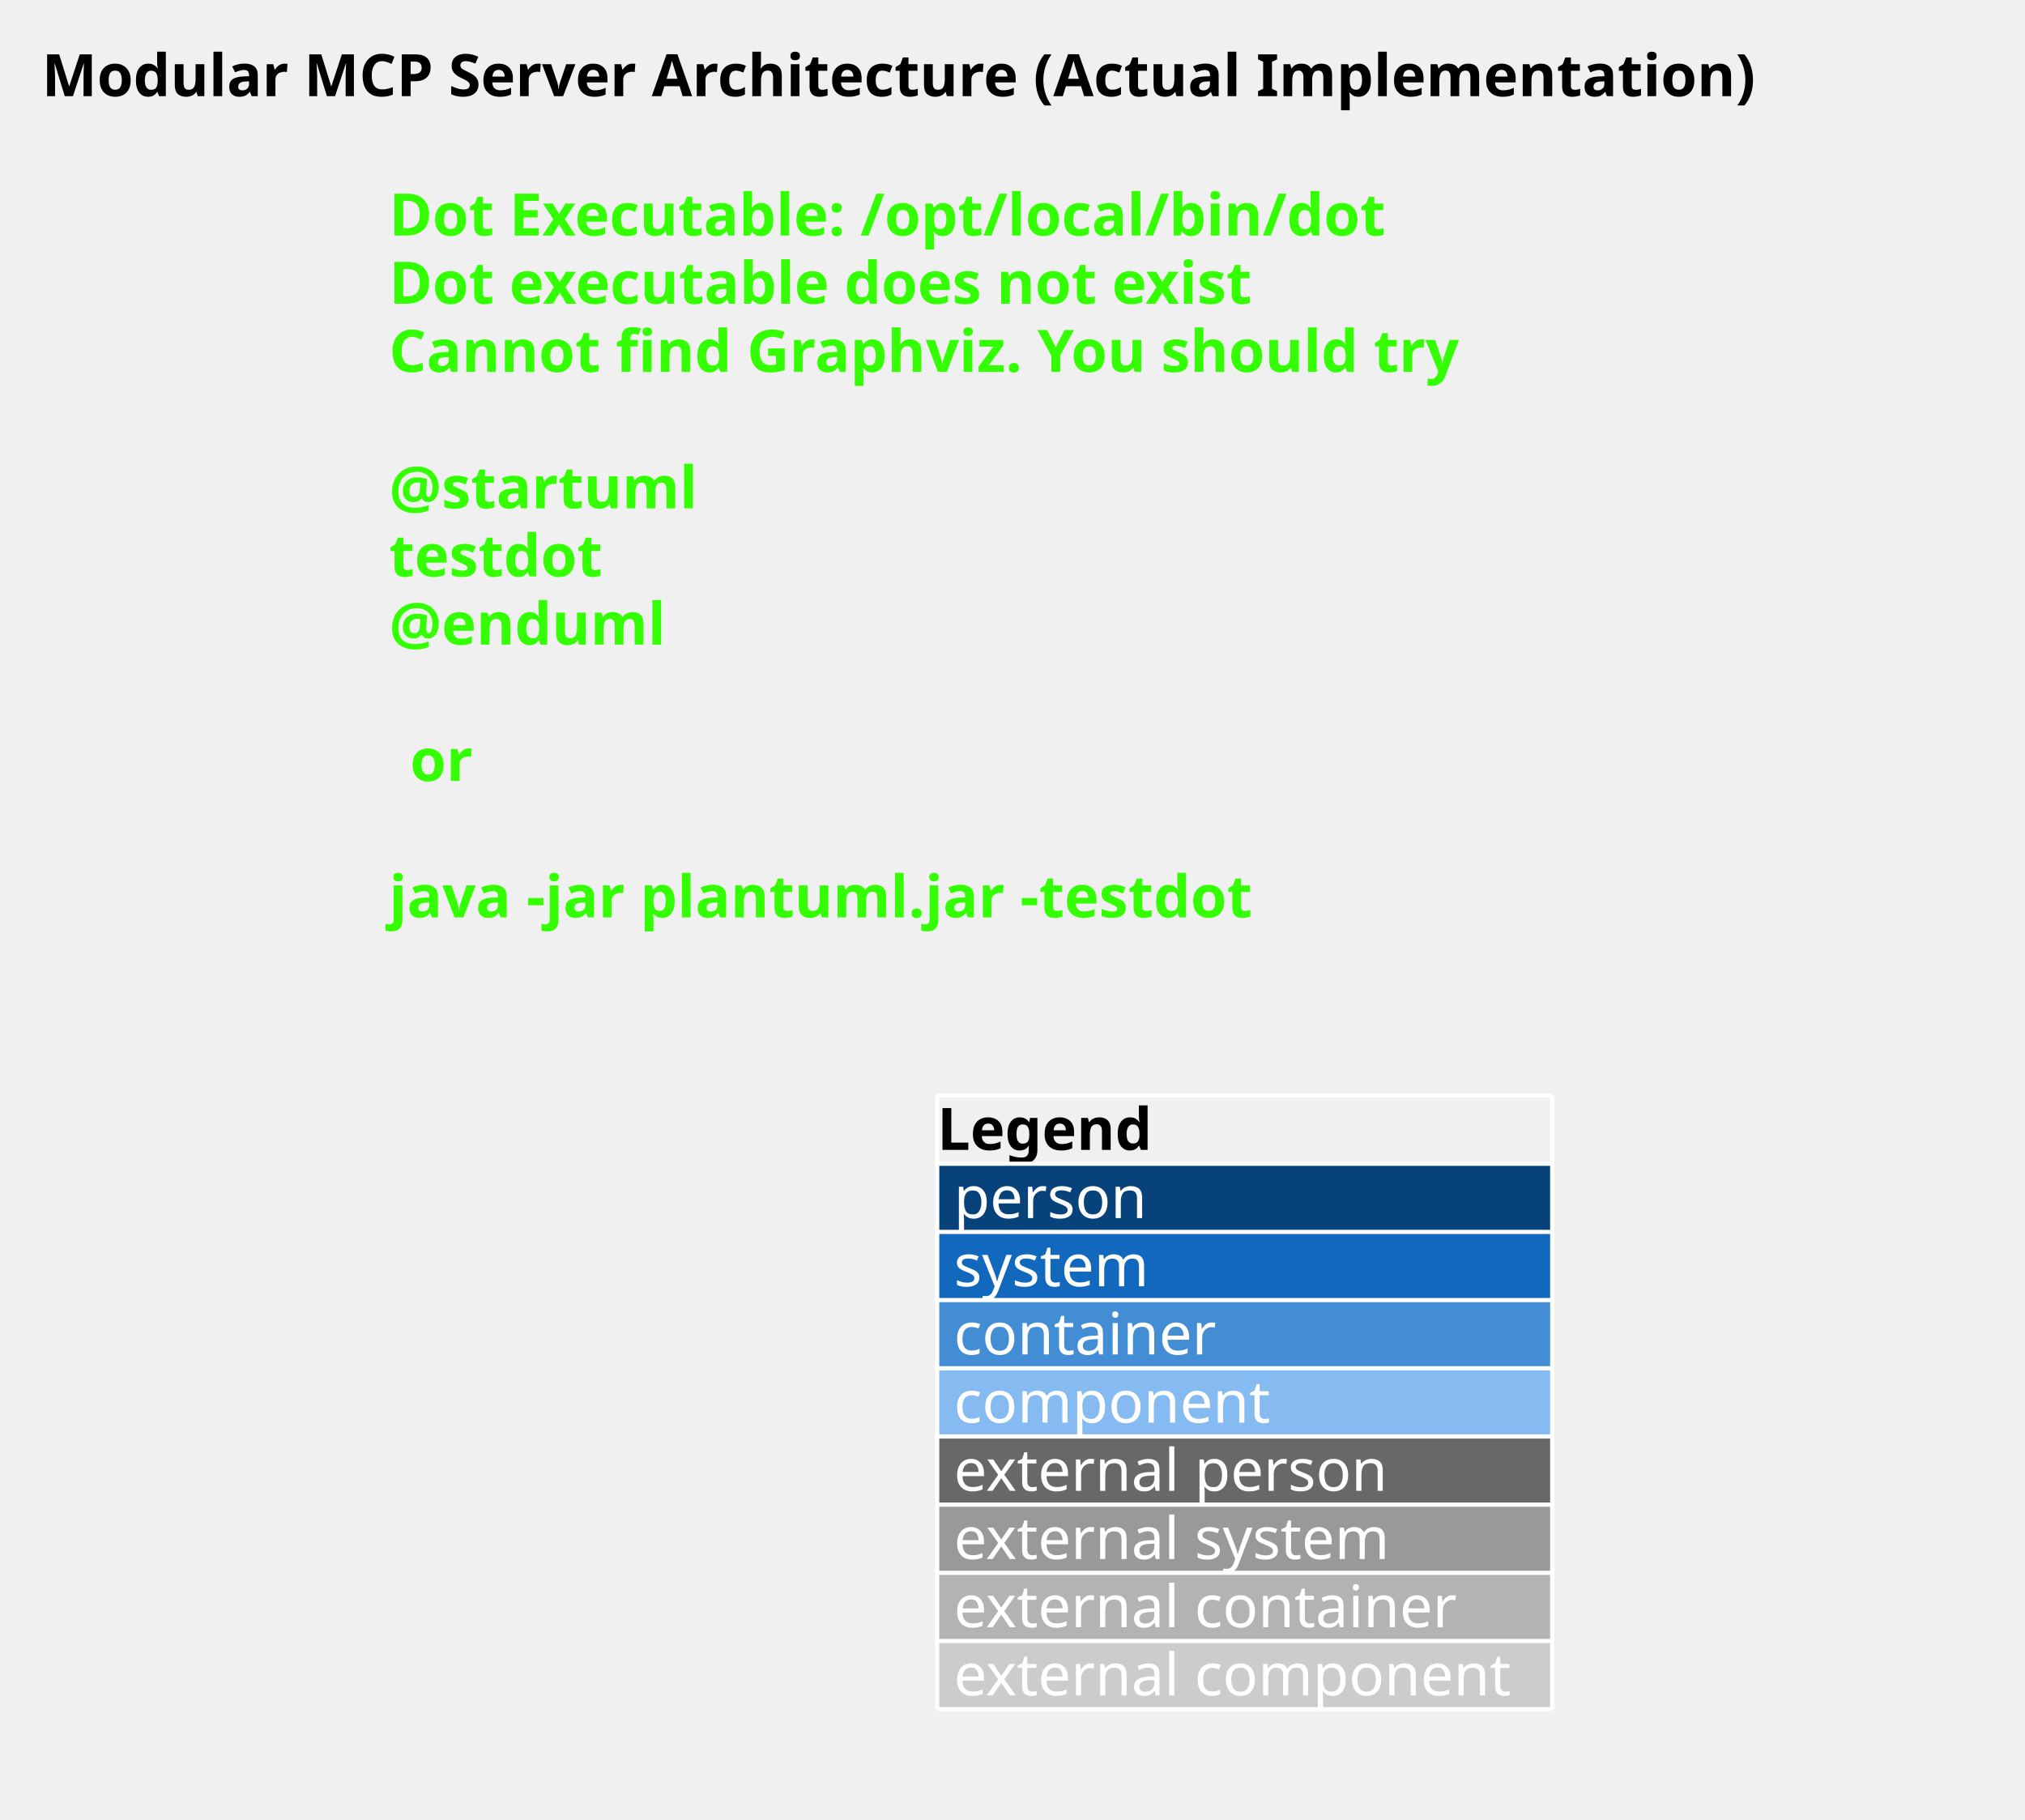
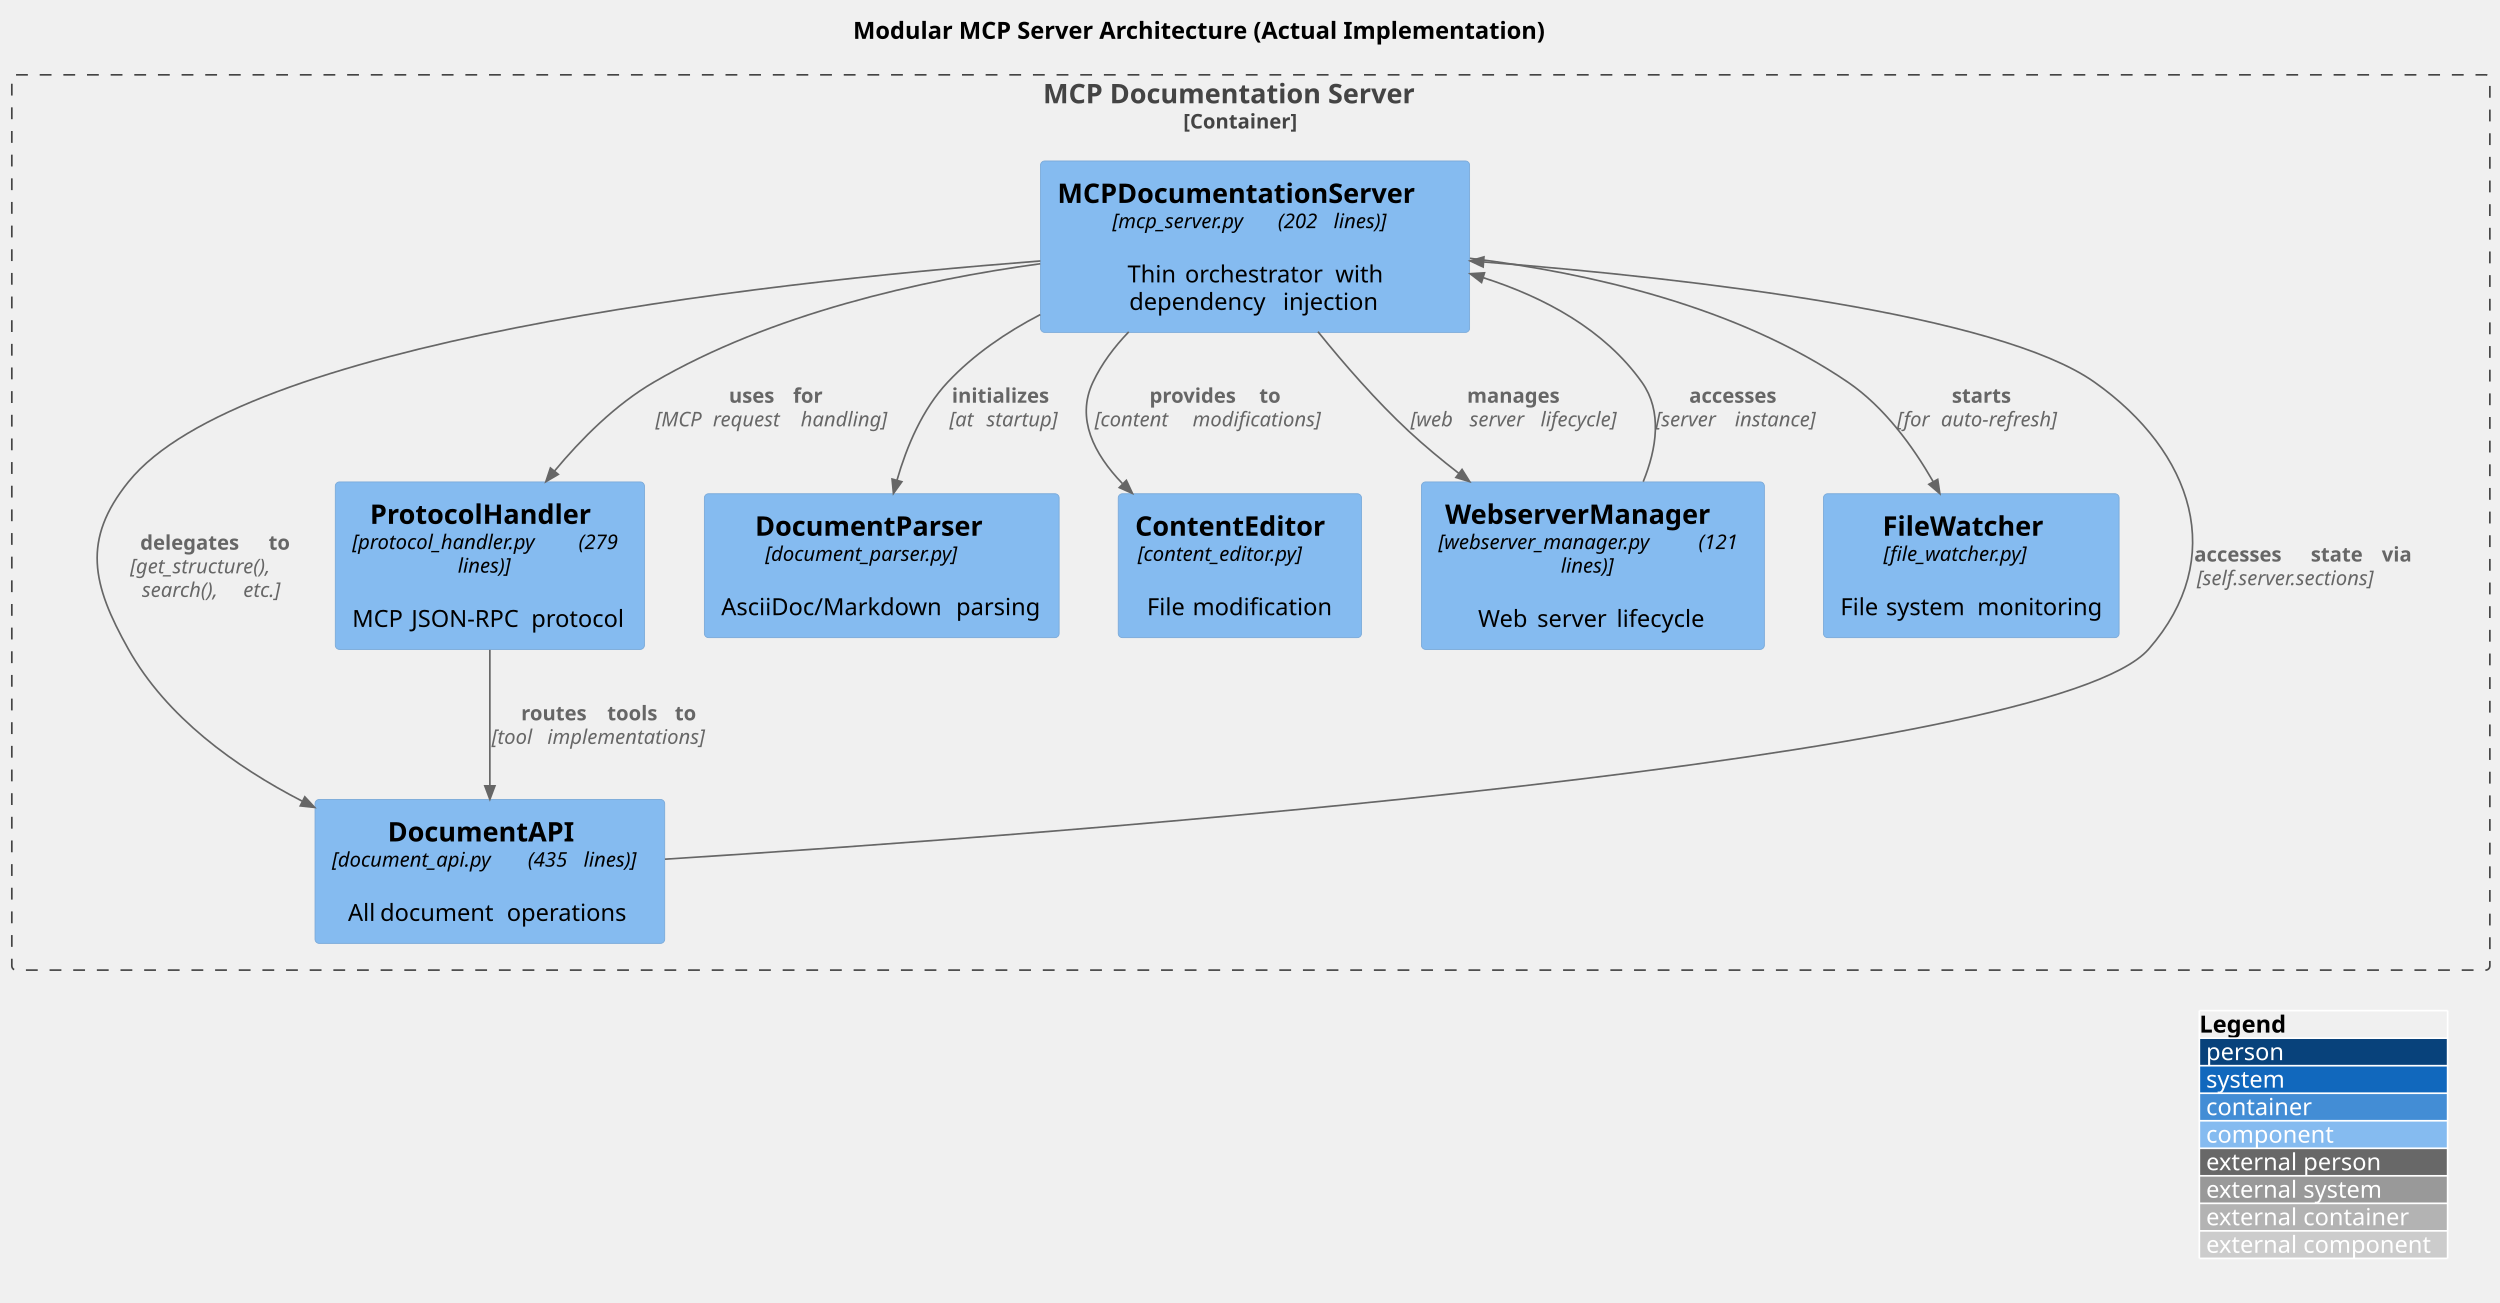
- <svg xmlns="http://www.w3.org/2000/svg" contentStyleType="text/css" height="435px" preserveAspectRatio="none" style="width:484px;height:435px;background:#FFFFFF;" version="1.1" viewBox="0 0 484 435" width="484px" zoomAndPan="magnify">
+ <svg xmlns="http://www.w3.org/2000/svg" contentStyleType="text/css" height="771px" preserveAspectRatio="none" style="width:1480px;height:771px;background:#FFFFFF;" version="1.1" viewBox="0 0 1480 771" width="1480px" zoomAndPan="magnify">
  <defs />
  <g>
-     <text fill="#000000" font-family="sans-serif" font-size="14" font-weight="bold" lengthAdjust="spacing" textLength="456" x="10" y="22.995">Modular MCP Server Architecture (Actual Implementation)</text>
-     <text fill="#33FF02" font-family="sans-serif" font-size="14" font-weight="bold" lengthAdjust="spacing" textLength="261" x="93" y="56.297">Dot Executable: /opt/local/bin/dot</text>
-     <text fill="#33FF02" font-family="sans-serif" font-size="14" font-weight="bold" lengthAdjust="spacing" textLength="237" x="93" y="72.594">Dot executable does not exist</text>
-     <text fill="#33FF02" font-family="sans-serif" font-size="14" font-weight="bold" lengthAdjust="spacing" textLength="291" x="93" y="88.891">Cannot find Graphviz. You should try</text>
-     <text fill="#33FF02" font-family="sans-serif" font-size="14" font-weight="bold" lengthAdjust="spacing" textLength="5" x="93" y="105.188"> </text>
-     <text fill="#33FF02" font-family="sans-serif" font-size="14" font-weight="bold" lengthAdjust="spacing" textLength="79" x="93" y="121.484">@startuml</text>
-     <text fill="#33FF02" font-family="sans-serif" font-size="14" font-weight="bold" lengthAdjust="spacing" textLength="57" x="93" y="137.781">testdot</text>
-     <text fill="#33FF02" font-family="sans-serif" font-size="14" font-weight="bold" lengthAdjust="spacing" textLength="72" x="93" y="154.078">@enduml</text>
-     <text fill="#33FF02" font-family="sans-serif" font-size="14" font-weight="bold" lengthAdjust="spacing" textLength="5" x="93" y="170.375"> </text>
-     <text fill="#33FF02" font-family="sans-serif" font-size="14" font-weight="bold" lengthAdjust="spacing" textLength="17" x="98" y="186.672">or</text>
-     <text fill="#33FF02" font-family="sans-serif" font-size="14" font-weight="bold" lengthAdjust="spacing" textLength="5" x="93" y="202.969"> </text>
-     <text fill="#33FF02" font-family="sans-serif" font-size="14" font-weight="bold" lengthAdjust="spacing" textLength="227" x="93" y="219.266">java -jar plantuml.jar -testdot</text>
-     <text fill="#33FF02" font-family="sans-serif" font-size="14" font-weight="bold" lengthAdjust="spacing" textLength="5" x="93" y="235.562"> </text>
-     <text fill="#000000" font-family="sans-serif" font-size="14" font-weight="bold" lengthAdjust="spacing" textLength="59" x="224" y="274.854">Legend</text>
-     <text fill="#FFFFFF" font-family="sans-serif" font-size="14" lengthAdjust="spacing" textLength="4" x="283" y="274.854"> </text>
-     <rect fill="#08427B" height="16.297" style="stroke:none;stroke-width:1.0;" width="147" x="224" y="278.156" />
-     <text fill="#FFFFFF" font-family="sans-serif" font-size="14" lengthAdjust="spacing" textLength="49" x="228" y="291.151">person</text>
-     <rect fill="#1168BD" height="16.297" style="stroke:none;stroke-width:1.0;" width="147" x="224" y="294.453" />
-     <text fill="#FFFFFF" font-family="sans-serif" font-size="14" lengthAdjust="spacing" textLength="50" x="228" y="307.448">system</text>
-     <rect fill="#438DD5" height="16.297" style="stroke:none;stroke-width:1.0;" width="147" x="224" y="310.75" />
-     <text fill="#FFFFFF" font-family="sans-serif" font-size="14" lengthAdjust="spacing" textLength="65" x="228" y="323.745">container</text>
-     <rect fill="#85BBF0" height="16.297" style="stroke:none;stroke-width:1.0;" width="147" x="224" y="327.047" />
-     <text fill="#FFFFFF" font-family="sans-serif" font-size="14" lengthAdjust="spacing" textLength="80" x="228" y="340.042">component</text>
-     <rect fill="#686868" height="16.297" style="stroke:none;stroke-width:1.0;" width="147" x="224" y="343.344" />
-     <text fill="#FFFFFF" font-family="sans-serif" font-size="14" lengthAdjust="spacing" textLength="108" x="228" y="356.339">external person</text>
-     <rect fill="#999999" height="16.297" style="stroke:none;stroke-width:1.0;" width="147" x="224" y="359.641" />
-     <text fill="#FFFFFF" font-family="sans-serif" font-size="14" lengthAdjust="spacing" textLength="109" x="228" y="372.636">external system</text>
-     <rect fill="#B3B3B3" height="16.297" style="stroke:none;stroke-width:1.0;" width="147" x="224" y="375.938" />
-     <text fill="#FFFFFF" font-family="sans-serif" font-size="14" lengthAdjust="spacing" textLength="124" x="228" y="388.933">external container</text>
-     <rect fill="#CCCCCC" height="16.297" style="stroke:none;stroke-width:1.0;" width="147" x="224" y="392.234" />
-     <text fill="#FFFFFF" font-family="sans-serif" font-size="14" lengthAdjust="spacing" textLength="139" x="228" y="405.229">external component</text>
-     <line style="stroke:#FFFFFF;stroke-width:1.0;" x1="224" x2="371" y1="261.859" y2="261.859" />
-     <line style="stroke:#FFFFFF;stroke-width:1.0;" x1="224" x2="371" y1="278.156" y2="278.156" />
-     <line style="stroke:#FFFFFF;stroke-width:1.0;" x1="224" x2="371" y1="294.453" y2="294.453" />
-     <line style="stroke:#FFFFFF;stroke-width:1.0;" x1="224" x2="371" y1="310.75" y2="310.75" />
-     <line style="stroke:#FFFFFF;stroke-width:1.0;" x1="224" x2="371" y1="327.047" y2="327.047" />
-     <line style="stroke:#FFFFFF;stroke-width:1.0;" x1="224" x2="371" y1="343.344" y2="343.344" />
-     <line style="stroke:#FFFFFF;stroke-width:1.0;" x1="224" x2="371" y1="359.641" y2="359.641" />
-     <line style="stroke:#FFFFFF;stroke-width:1.0;" x1="224" x2="371" y1="375.938" y2="375.938" />
-     <line style="stroke:#FFFFFF;stroke-width:1.0;" x1="224" x2="371" y1="392.234" y2="392.234" />
-     <line style="stroke:#FFFFFF;stroke-width:1.0;" x1="224" x2="371" y1="408.531" y2="408.531" />
-     <line style="stroke:#FFFFFF;stroke-width:1.0;" x1="224" x2="224" y1="261.859" y2="408.531" />
-     <line style="stroke:#FFFFFF;stroke-width:1.0;" x1="371" x2="371" y1="261.859" y2="408.531" />
+     <text fill="#000000" font-family="sans-serif" font-size="14" font-weight="bold" lengthAdjust="spacing" textLength="456" x="505" y="22.995">Modular MCP Server Architecture (Actual Implementation)</text>
+     <g id="cluster_server">
+       <rect fill="none" height="530" rx="2.5" ry="2.5" style="stroke:#444444;stroke-width:1.0;stroke-dasharray:7.0,7.0;" width="1467" x="7" y="44.297" />
+       <text fill="#444444" font-family="sans-serif" font-size="16" font-weight="bold" lengthAdjust="spacing" textLength="246" x="617.5" y="61.148">MCP Documentation Server</text>
+       <text fill="#444444" font-family="sans-serif" font-size="12" font-weight="bold" lengthAdjust="spacing" textLength="80" x="700.5" y="76.061">[Container]</text>
+     </g>
+     <g id="elem_orchestrator">
+       <rect fill="#85BBF0" height="101.484" rx="2.5" ry="2.5" style="stroke:#78A8D8;stroke-width:0.5;" width="254" x="616" y="95.297" />
+       <text fill="#000000" font-family="sans-serif" font-size="16" font-weight="bold" lengthAdjust="spacing" textLength="234" x="626" y="120.148">MCPDocumentationServer</text>
+       <text fill="#000000" font-family="sans-serif" font-size="12" font-style="italic" lengthAdjust="spacing" textLength="94" x="658.5" y="135.06">[mcp_server.py</text>
+       <text fill="#000000" font-family="sans-serif" font-size="12" font-style="italic" lengthAdjust="spacing" textLength="4" x="752.5" y="135.06"> </text>
+       <text fill="#000000" font-family="sans-serif" font-size="12" font-style="italic" lengthAdjust="spacing" textLength="29" x="756.5" y="135.06">(202</text>
+       <text fill="#000000" font-family="sans-serif" font-size="12" font-style="italic" lengthAdjust="spacing" textLength="4" x="785.5" y="135.06"> </text>
+       <text fill="#000000" font-family="sans-serif" font-size="12" font-style="italic" lengthAdjust="spacing" textLength="38" x="789.5" y="135.06">lines)]</text>
+       <text fill="#000000" font-family="sans-serif" font-size="14" lengthAdjust="spacing" textLength="4" x="741" y="150.886"> </text>
+       <text fill="#000000" font-family="sans-serif" font-size="14" lengthAdjust="spacing" textLength="30" x="667.5" y="167.183">Thin</text>
+       <text fill="#000000" font-family="sans-serif" font-size="14" lengthAdjust="spacing" textLength="4" x="697.5" y="167.183"> </text>
+       <text fill="#000000" font-family="sans-serif" font-size="14" lengthAdjust="spacing" textLength="85" x="701.5" y="167.183">orchestrator</text>
+       <text fill="#000000" font-family="sans-serif" font-size="14" lengthAdjust="spacing" textLength="4" x="786.5" y="167.183"> </text>
+       <text fill="#000000" font-family="sans-serif" font-size="14" lengthAdjust="spacing" textLength="28" x="790.5" y="167.183">with</text>
+       <text fill="#000000" font-family="sans-serif" font-size="14" lengthAdjust="spacing" textLength="87" x="668.5" y="183.48">dependency</text>
+       <text fill="#000000" font-family="sans-serif" font-size="14" lengthAdjust="spacing" textLength="4" x="755.5" y="183.48"> </text>
+       <text fill="#000000" font-family="sans-serif" font-size="14" lengthAdjust="spacing" textLength="58" x="759.5" y="183.48">injection</text>
+     </g>
+     <g id="elem_doc_api">
+       <rect fill="#85BBF0" height="85.188" rx="2.5" ry="2.5" style="stroke:#78A8D8;stroke-width:0.5;" width="207" x="186.5" y="473.297" />
+       <text fill="#000000" font-family="sans-serif" font-size="16" font-weight="bold" lengthAdjust="spacing" textLength="121" x="229.5" y="498.148">DocumentAPI</text>
+       <text fill="#000000" font-family="sans-serif" font-size="12" font-style="italic" lengthAdjust="spacing" textLength="112" x="196.5" y="513.061">[document_api.py</text>
+       <text fill="#000000" font-family="sans-serif" font-size="12" font-style="italic" lengthAdjust="spacing" textLength="4" x="308.5" y="513.061"> </text>
+       <text fill="#000000" font-family="sans-serif" font-size="12" font-style="italic" lengthAdjust="spacing" textLength="29" x="312.5" y="513.061">(435</text>
+       <text fill="#000000" font-family="sans-serif" font-size="12" font-style="italic" lengthAdjust="spacing" textLength="4" x="341.5" y="513.061"> </text>
+       <text fill="#000000" font-family="sans-serif" font-size="12" font-style="italic" lengthAdjust="spacing" textLength="38" x="345.5" y="513.061">lines)]</text>
+       <text fill="#000000" font-family="sans-serif" font-size="14" lengthAdjust="spacing" textLength="4" x="288" y="528.886"> </text>
+       <text fill="#000000" font-family="sans-serif" font-size="14" lengthAdjust="spacing" textLength="15" x="206" y="545.183">All</text>
+       <text fill="#000000" font-family="sans-serif" font-size="14" lengthAdjust="spacing" textLength="4" x="221" y="545.183"> </text>
+       <text fill="#000000" font-family="sans-serif" font-size="14" lengthAdjust="spacing" textLength="71" x="225" y="545.183">document</text>
+       <text fill="#000000" font-family="sans-serif" font-size="14" lengthAdjust="spacing" textLength="4" x="296" y="545.183"> </text>
+       <text fill="#000000" font-family="sans-serif" font-size="14" lengthAdjust="spacing" textLength="74" x="300" y="545.183">operations</text>
+     </g>
+     <g id="elem_protocol">
+       <rect fill="#85BBF0" height="99.156" rx="2.5" ry="2.5" style="stroke:#78A8D8;stroke-width:0.5;" width="183" x="198.5" y="285.297" />
+       <text fill="#000000" font-family="sans-serif" font-size="16" font-weight="bold" lengthAdjust="spacing" textLength="142" x="219" y="310.148">ProtocolHandler</text>
+       <text fill="#000000" font-family="sans-serif" font-size="12" font-style="italic" lengthAdjust="spacing" textLength="130" x="208.5" y="325.06">[protocol_handler.py</text>
+       <text fill="#000000" font-family="sans-serif" font-size="12" font-style="italic" lengthAdjust="spacing" textLength="4" x="338.5" y="325.06"> </text>
+       <text fill="#000000" font-family="sans-serif" font-size="12" font-style="italic" lengthAdjust="spacing" textLength="29" x="342.5" y="325.06">(279</text>
+       <text fill="#000000" font-family="sans-serif" font-size="12" font-style="italic" lengthAdjust="spacing" textLength="38" x="271" y="339.029">lines)]</text>
+       <text fill="#000000" font-family="sans-serif" font-size="14" lengthAdjust="spacing" textLength="4" x="288" y="354.854"> </text>
+       <text fill="#000000" font-family="sans-serif" font-size="14" lengthAdjust="spacing" textLength="31" x="208.5" y="371.151">MCP</text>
+       <text fill="#000000" font-family="sans-serif" font-size="14" lengthAdjust="spacing" textLength="4" x="239.5" y="371.151"> </text>
+       <text fill="#000000" font-family="sans-serif" font-size="14" lengthAdjust="spacing" textLength="67" x="243.5" y="371.151">JSON-RPC</text>
+       <text fill="#000000" font-family="sans-serif" font-size="14" lengthAdjust="spacing" textLength="4" x="310.5" y="371.151"> </text>
+       <text fill="#000000" font-family="sans-serif" font-size="14" lengthAdjust="spacing" textLength="57" x="314.5" y="371.151">protocol</text>
+     </g>
+     <g id="elem_webserver_mgr">
+       <rect fill="#85BBF0" height="99.156" rx="2.5" ry="2.5" style="stroke:#78A8D8;stroke-width:0.5;" width="203" x="841.5" y="285.297" />
+       <text fill="#000000" font-family="sans-serif" font-size="16" font-weight="bold" lengthAdjust="spacing" textLength="175" x="855.5" y="310.148">WebserverManager</text>
+       <text fill="#000000" font-family="sans-serif" font-size="12" font-style="italic" lengthAdjust="spacing" textLength="150" x="851.5" y="325.06">[webserver_manager.py</text>
+       <text fill="#000000" font-family="sans-serif" font-size="12" font-style="italic" lengthAdjust="spacing" textLength="4" x="1001.5" y="325.06"> </text>
+       <text fill="#000000" font-family="sans-serif" font-size="12" font-style="italic" lengthAdjust="spacing" textLength="29" x="1005.5" y="325.06">(121</text>
+       <text fill="#000000" font-family="sans-serif" font-size="12" font-style="italic" lengthAdjust="spacing" textLength="38" x="924" y="339.029">lines)]</text>
+       <text fill="#000000" font-family="sans-serif" font-size="14" lengthAdjust="spacing" textLength="4" x="941" y="354.854"> </text>
+       <text fill="#000000" font-family="sans-serif" font-size="14" lengthAdjust="spacing" textLength="31" x="875" y="371.151">Web</text>
+       <text fill="#000000" font-family="sans-serif" font-size="14" lengthAdjust="spacing" textLength="4" x="906" y="371.151"> </text>
+       <text fill="#000000" font-family="sans-serif" font-size="14" lengthAdjust="spacing" textLength="43" x="910" y="371.151">server</text>
+       <text fill="#000000" font-family="sans-serif" font-size="14" lengthAdjust="spacing" textLength="4" x="953" y="371.151"> </text>
+       <text fill="#000000" font-family="sans-serif" font-size="14" lengthAdjust="spacing" textLength="54" x="957" y="371.151">lifecycle</text>
+     </g>
+     <g id="elem_parser">
+       <rect fill="#85BBF0" height="85.188" rx="2.5" ry="2.5" style="stroke:#78A8D8;stroke-width:0.5;" width="210" x="417" y="292.297" />
+       <text fill="#000000" font-family="sans-serif" font-size="16" font-weight="bold" lengthAdjust="spacing" textLength="150" x="447" y="317.148">DocumentParser</text>
+       <text fill="#000000" font-family="sans-serif" font-size="12" font-style="italic" lengthAdjust="spacing" textLength="138" x="453" y="332.06">[document_parser.py]</text>
+       <text fill="#000000" font-family="sans-serif" font-size="14" lengthAdjust="spacing" textLength="4" x="520" y="347.886"> </text>
+       <text fill="#000000" font-family="sans-serif" font-size="14" lengthAdjust="spacing" textLength="135" x="427" y="364.183">AsciiDoc/Markdown</text>
+       <text fill="#000000" font-family="sans-serif" font-size="14" lengthAdjust="spacing" textLength="4" x="562" y="364.183"> </text>
+       <text fill="#000000" font-family="sans-serif" font-size="14" lengthAdjust="spacing" textLength="51" x="566" y="364.183">parsing</text>
+     </g>
+     <g id="elem_editor">
+       <rect fill="#85BBF0" height="85.188" rx="2.5" ry="2.5" style="stroke:#78A8D8;stroke-width:0.5;" width="144" x="662" y="292.297" />
+       <text fill="#000000" font-family="sans-serif" font-size="16" font-weight="bold" lengthAdjust="spacing" textLength="124" x="672" y="317.148">ContentEditor</text>
+       <text fill="#000000" font-family="sans-serif" font-size="12" font-style="italic" lengthAdjust="spacing" textLength="121" x="673.5" y="332.06">[content_editor.py]</text>
+       <text fill="#000000" font-family="sans-serif" font-size="14" lengthAdjust="spacing" textLength="4" x="732" y="347.886"> </text>
+       <text fill="#000000" font-family="sans-serif" font-size="14" lengthAdjust="spacing" textLength="23" x="679" y="364.183">File</text>
+       <text fill="#000000" font-family="sans-serif" font-size="14" lengthAdjust="spacing" textLength="4" x="702" y="364.183"> </text>
+       <text fill="#000000" font-family="sans-serif" font-size="14" lengthAdjust="spacing" textLength="83" x="706" y="364.183">modification</text>
+     </g>
+     <g id="elem_watcher">
+       <rect fill="#85BBF0" height="85.188" rx="2.5" ry="2.5" style="stroke:#78A8D8;stroke-width:0.5;" width="175" x="1079.5" y="292.297" />
+       <text fill="#000000" font-family="sans-serif" font-size="16" font-weight="bold" lengthAdjust="spacing" textLength="105" x="1114.5" y="317.148">FileWatcher</text>
+       <text fill="#000000" font-family="sans-serif" font-size="12" font-style="italic" lengthAdjust="spacing" textLength="104" x="1115" y="332.06">[file_watcher.py]</text>
+       <text fill="#000000" font-family="sans-serif" font-size="14" lengthAdjust="spacing" textLength="4" x="1165" y="347.886"> </text>
+       <text fill="#000000" font-family="sans-serif" font-size="14" lengthAdjust="spacing" textLength="23" x="1089.5" y="364.183">File</text>
+       <text fill="#000000" font-family="sans-serif" font-size="14" lengthAdjust="spacing" textLength="4" x="1112.5" y="364.183"> </text>
+       <text fill="#000000" font-family="sans-serif" font-size="14" lengthAdjust="spacing" textLength="50" x="1116.5" y="364.183">system</text>
+       <text fill="#000000" font-family="sans-serif" font-size="14" lengthAdjust="spacing" textLength="4" x="1166.5" y="364.183"> </text>
+       <text fill="#000000" font-family="sans-serif" font-size="14" lengthAdjust="spacing" textLength="74" x="1170.5" y="364.183">monitoring</text>
+     </g>
+     <g id="link_orchestrator_doc_api">
+       <path d="M615.9,154.487 C441.58,167.997 142.27,202.857 76,285.297 C48.43,319.587 54.46,345.927 76,384.297 C98.56,424.487 139.08,453.757 178.84,474.267 " fill="none" id="orchestrator-to-doc_api" style="stroke:#666666;stroke-width:1.0;" />
+       <polygon fill="#666666" points="186.25,477.987,180.446,471.717,177.754,477.079,186.25,477.987" style="stroke:#666666;stroke-width:1.0;" />
+       <text fill="#666666" font-family="sans-serif" font-size="12" font-weight="bold" lengthAdjust="spacing" textLength="72" x="83" y="325.435">delegates</text>
+       <text fill="#666666" font-family="sans-serif" font-size="12" font-weight="bold" lengthAdjust="spacing" textLength="4" x="155" y="325.435"> </text>
+       <text fill="#666666" font-family="sans-serif" font-size="12" font-weight="bold" lengthAdjust="spacing" textLength="15" x="159" y="325.435">to</text>
+       <text fill="#666666" font-family="sans-serif" font-size="12" font-style="italic" lengthAdjust="spacing" textLength="103" x="77" y="339.404">[get_structure(),</text>
+       <text fill="#666666" font-family="sans-serif" font-size="12" font-style="italic" lengthAdjust="spacing" textLength="56" x="84" y="353.373">search(),</text>
+       <text fill="#666666" font-family="sans-serif" font-size="12" font-style="italic" lengthAdjust="spacing" textLength="4" x="140" y="353.373"> </text>
+       <text fill="#666666" font-family="sans-serif" font-size="12" font-style="italic" lengthAdjust="spacing" textLength="29" x="144" y="353.373">etc.]</text>
+     </g>
+     <g id="link_doc_api_orchestrator">
+       <path d="M393.67,508.637 C634.3,493.277 1214.67,449.757 1272,384.297 C1319.21,330.397 1298.47,267.707 1240,226.297 C1183.31,186.147 1005.3,165.197 878.55,155.097 " fill="none" id="doc_api-to-orchestrator" style="stroke:#666666;stroke-width:1.0;" />
+       <polygon fill="#666666" points="870.28,154.447,878.02,158.065,878.491,152.084,870.28,154.447" style="stroke:#666666;stroke-width:1.0;" />
+       <text fill="#666666" font-family="sans-serif" font-size="12" font-weight="bold" lengthAdjust="spacing" textLength="65" x="1299" y="332.435">accesses</text>
+       <text fill="#666666" font-family="sans-serif" font-size="12" font-weight="bold" lengthAdjust="spacing" textLength="4" x="1364" y="332.435"> </text>
+       <text fill="#666666" font-family="sans-serif" font-size="12" font-weight="bold" lengthAdjust="spacing" textLength="38" x="1368" y="332.435">state</text>
+       <text fill="#666666" font-family="sans-serif" font-size="12" font-weight="bold" lengthAdjust="spacing" textLength="4" x="1406" y="332.435"> </text>
+       <text fill="#666666" font-family="sans-serif" font-size="12" font-weight="bold" lengthAdjust="spacing" textLength="20" x="1410" y="332.435">via</text>
+       <text fill="#666666" font-family="sans-serif" font-size="12" font-style="italic" lengthAdjust="spacing" textLength="128" x="1300.5" y="346.404">[self.server.sections]</text>
+     </g>
+     <g id="link_orchestrator_protocol">
+       <path d="M615.83,156.137 C544.62,165.877 456.47,185.767 387,226.297 C364.47,239.447 344.27,259.597 328.21,278.917 " fill="none" id="orchestrator-to-protocol" style="stroke:#666666;stroke-width:1.0;" />
+       <polygon fill="#666666" points="323.14,285.147,330.51,280.825,325.851,277.045,323.14,285.147" style="stroke:#666666;stroke-width:1.0;" />
+       <text fill="#666666" font-family="sans-serif" font-size="12" font-weight="bold" lengthAdjust="spacing" textLength="34" x="431.5" y="238.435">uses</text>
+       <text fill="#666666" font-family="sans-serif" font-size="12" font-weight="bold" lengthAdjust="spacing" textLength="4" x="465.5" y="238.435"> </text>
+       <text fill="#666666" font-family="sans-serif" font-size="12" font-weight="bold" lengthAdjust="spacing" textLength="20" x="469.5" y="238.435">for</text>
+       <text fill="#666666" font-family="sans-serif" font-size="12" font-style="italic" lengthAdjust="spacing" textLength="30" x="388" y="252.404">[MCP</text>
+       <text fill="#666666" font-family="sans-serif" font-size="12" font-style="italic" lengthAdjust="spacing" textLength="4" x="418" y="252.404"> </text>
+       <text fill="#666666" font-family="sans-serif" font-size="12" font-style="italic" lengthAdjust="spacing" textLength="48" x="422" y="252.404">request</text>
+       <text fill="#666666" font-family="sans-serif" font-size="12" font-style="italic" lengthAdjust="spacing" textLength="4" x="470" y="252.404"> </text>
+       <text fill="#666666" font-family="sans-serif" font-size="12" font-style="italic" lengthAdjust="spacing" textLength="59" x="474" y="252.404">handling]</text>
+     </g>
+     <g id="link_orchestrator_webserver_mgr">
+       <path d="M780.23,196.357 C795.84,215.707 814.82,237.477 834,255.297 C843.2,263.837 853.35,272.257 863.64,280.237 " fill="none" id="orchestrator-to-webserver_mgr" style="stroke:#666666;stroke-width:1.0;" />
+       <polygon fill="#666666" points="870.06,285.137,865.524,277.896,861.882,282.664,870.06,285.137" style="stroke:#666666;stroke-width:1.0;" />
+       <text fill="#666666" font-family="sans-serif" font-size="12" font-weight="bold" lengthAdjust="spacing" textLength="65" x="868.5" y="238.435">manages</text>
+       <text fill="#666666" font-family="sans-serif" font-size="12" font-style="italic" lengthAdjust="spacing" textLength="31" x="835" y="252.404">[web</text>
+       <text fill="#666666" font-family="sans-serif" font-size="12" font-style="italic" lengthAdjust="spacing" textLength="4" x="866" y="252.404"> </text>
+       <text fill="#666666" font-family="sans-serif" font-size="12" font-style="italic" lengthAdjust="spacing" textLength="38" x="870" y="252.404">server</text>
+       <text fill="#666666" font-family="sans-serif" font-size="12" font-style="italic" lengthAdjust="spacing" textLength="4" x="908" y="252.404"> </text>
+       <text fill="#666666" font-family="sans-serif" font-size="12" font-style="italic" lengthAdjust="spacing" textLength="55" x="912" y="252.404">lifecycle]</text>
+     </g>
+     <g id="link_webserver_mgr_orchestrator">
+       <path d="M972.79,285.147 C980.77,265.507 984.21,243.467 972,226.297 C949.79,195.087 914.43,176.017 878.07,164.397 " fill="none" id="webserver_mgr-to-orchestrator" style="stroke:#666666;stroke-width:1.0;" />
+       <polygon fill="#666666" points="870.3,162.037,877.072,167.246,878.828,161.509,870.3,162.037" style="stroke:#666666;stroke-width:1.0;" />
+       <text fill="#666666" font-family="sans-serif" font-size="12" font-weight="bold" lengthAdjust="spacing" textLength="65" x="1000" y="238.435">accesses</text>
+       <text fill="#666666" font-family="sans-serif" font-size="12" font-style="italic" lengthAdjust="spacing" textLength="43" x="980" y="252.404">[server</text>
+       <text fill="#666666" font-family="sans-serif" font-size="12" font-style="italic" lengthAdjust="spacing" textLength="4" x="1023" y="252.404"> </text>
+       <text fill="#666666" font-family="sans-serif" font-size="12" font-style="italic" lengthAdjust="spacing" textLength="58" x="1027" y="252.404">instance]</text>
+     </g>
+     <g id="link_orchestrator_parser">
+       <path d="M615.85,186.227 C595.61,196.777 576.33,209.947 561,226.297 C546.07,242.207 536.77,264.277 531.02,284.277 " fill="none" id="orchestrator-to-parser" style="stroke:#666666;stroke-width:1.0;" />
+       <polygon fill="#666666" points="528.91,292.117,533.894,285.177,528.102,283.611,528.91,292.117" style="stroke:#666666;stroke-width:1.0;" />
+       <text fill="#666666" font-family="sans-serif" font-size="12" font-weight="bold" lengthAdjust="spacing" textLength="69" x="563.5" y="238.435">initializes</text>
+       <text fill="#666666" font-family="sans-serif" font-size="12" font-style="italic" lengthAdjust="spacing" textLength="18" x="562" y="252.404">[at</text>
+       <text fill="#666666" font-family="sans-serif" font-size="12" font-style="italic" lengthAdjust="spacing" textLength="4" x="580" y="252.404"> </text>
+       <text fill="#666666" font-family="sans-serif" font-size="12" font-style="italic" lengthAdjust="spacing" textLength="50" x="584" y="252.404">startup]</text>
+     </g>
+     <g id="link_orchestrator_editor">
+       <path d="M668.21,196.467 C659.65,205.357 652.16,215.327 647,226.297 C636.9,247.767 647.57,268.687 664.47,286.267 " fill="none" id="orchestrator-to-editor" style="stroke:#666666;stroke-width:1.0;" />
+       <polygon fill="#666666" points="670.42,292.107,666.806,284.365,662.606,288.65,670.42,292.107" style="stroke:#666666;stroke-width:1.0;" />
+       <text fill="#666666" font-family="sans-serif" font-size="12" font-weight="bold" lengthAdjust="spacing" textLength="61" x="680.5" y="238.435">provides</text>
+       <text fill="#666666" font-family="sans-serif" font-size="12" font-weight="bold" lengthAdjust="spacing" textLength="4" x="741.5" y="238.435"> </text>
+       <text fill="#666666" font-family="sans-serif" font-size="12" font-weight="bold" lengthAdjust="spacing" textLength="15" x="745.5" y="238.435">to</text>
+       <text fill="#666666" font-family="sans-serif" font-size="12" font-style="italic" lengthAdjust="spacing" textLength="54" x="648" y="252.404">[content</text>
+       <text fill="#666666" font-family="sans-serif" font-size="12" font-style="italic" lengthAdjust="spacing" textLength="4" x="702" y="252.404"> </text>
+       <text fill="#666666" font-family="sans-serif" font-size="12" font-style="italic" lengthAdjust="spacing" textLength="87" x="706" y="252.404">modifications]</text>
+     </g>
+     <g id="link_orchestrator_watcher">
+       <path d="M870.2,152.907 C941.2,161.597 1028.31,181.507 1094,226.297 C1115.43,240.917 1132.34,264.087 1144.47,285.187 " fill="none" id="orchestrator-to-watcher" style="stroke:#666666;stroke-width:1.0;" />
+       <polygon fill="#666666" points="1148.39,292.247,1147.123,283.797,1141.88,286.714,1148.39,292.247" style="stroke:#666666;stroke-width:1.0;" />
+       <text fill="#666666" font-family="sans-serif" font-size="12" font-weight="bold" lengthAdjust="spacing" textLength="43" x="1155.5" y="238.435">starts</text>
+       <text fill="#666666" font-family="sans-serif" font-size="12" font-style="italic" lengthAdjust="spacing" textLength="22" x="1123" y="252.404">[for</text>
+       <text fill="#666666" font-family="sans-serif" font-size="12" font-style="italic" lengthAdjust="spacing" textLength="4" x="1145" y="252.404"> </text>
+       <text fill="#666666" font-family="sans-serif" font-size="12" font-style="italic" lengthAdjust="spacing" textLength="82" x="1149" y="252.404">auto-refresh]</text>
+     </g>
+     <g id="link_protocol_doc_api">
+       <path d="M290,384.707 C290,409.637 290,439.887 290,464.937 " fill="none" id="protocol-to-doc_api" style="stroke:#666666;stroke-width:1.0;" />
+       <polygon fill="#666666" points="290,473.227,293,465.227,287,465.227,290,473.227" style="stroke:#666666;stroke-width:1.0;" />
+       <text fill="#666666" font-family="sans-serif" font-size="12" font-weight="bold" lengthAdjust="spacing" textLength="47" x="308.5" y="426.435">routes</text>
+       <text fill="#666666" font-family="sans-serif" font-size="12" font-weight="bold" lengthAdjust="spacing" textLength="4" x="355.5" y="426.435"> </text>
+       <text fill="#666666" font-family="sans-serif" font-size="12" font-weight="bold" lengthAdjust="spacing" textLength="36" x="359.5" y="426.435">tools</text>
+       <text fill="#666666" font-family="sans-serif" font-size="12" font-weight="bold" lengthAdjust="spacing" textLength="4" x="395.5" y="426.435"> </text>
+       <text fill="#666666" font-family="sans-serif" font-size="12" font-weight="bold" lengthAdjust="spacing" textLength="15" x="399.5" y="426.435">to</text>
+       <text fill="#666666" font-family="sans-serif" font-size="12" font-style="italic" lengthAdjust="spacing" textLength="29" x="291" y="440.404">[tool</text>
+       <text fill="#666666" font-family="sans-serif" font-size="12" font-style="italic" lengthAdjust="spacing" textLength="4" x="320" y="440.404"> </text>
+       <text fill="#666666" font-family="sans-serif" font-size="12" font-style="italic" lengthAdjust="spacing" textLength="108" x="324" y="440.404">implementations]</text>
+     </g>
+     <text fill="#000000" font-family="sans-serif" font-size="14" font-weight="bold" lengthAdjust="spacing" textLength="59" x="1302" y="611.292">Legend</text>
+     <text fill="#FFFFFF" font-family="sans-serif" font-size="14" lengthAdjust="spacing" textLength="4" x="1361" y="611.292"> </text>
+     <rect fill="#08427B" height="16.297" style="stroke:none;stroke-width:1.0;" width="147" x="1302" y="614.594" />
+     <text fill="#FFFFFF" font-family="sans-serif" font-size="14" lengthAdjust="spacing" textLength="49" x="1306" y="627.589">person</text>
+     <rect fill="#1168BD" height="16.297" style="stroke:none;stroke-width:1.0;" width="147" x="1302" y="630.891" />
+     <text fill="#FFFFFF" font-family="sans-serif" font-size="14" lengthAdjust="spacing" textLength="50" x="1306" y="643.886">system</text>
+     <rect fill="#438DD5" height="16.297" style="stroke:none;stroke-width:1.0;" width="147" x="1302" y="647.188" />
+     <text fill="#FFFFFF" font-family="sans-serif" font-size="14" lengthAdjust="spacing" textLength="65" x="1306" y="660.183">container</text>
+     <rect fill="#85BBF0" height="16.297" style="stroke:none;stroke-width:1.0;" width="147" x="1302" y="663.484" />
+     <text fill="#FFFFFF" font-family="sans-serif" font-size="14" lengthAdjust="spacing" textLength="80" x="1306" y="676.48">component</text>
+     <rect fill="#686868" height="16.297" style="stroke:none;stroke-width:1.0;" width="147" x="1302" y="679.781" />
+     <text fill="#FFFFFF" font-family="sans-serif" font-size="14" lengthAdjust="spacing" textLength="108" x="1306" y="692.776">external person</text>
+     <rect fill="#999999" height="16.297" style="stroke:none;stroke-width:1.0;" width="147" x="1302" y="696.078" />
+     <text fill="#FFFFFF" font-family="sans-serif" font-size="14" lengthAdjust="spacing" textLength="109" x="1306" y="709.073">external system</text>
+     <rect fill="#B3B3B3" height="16.297" style="stroke:none;stroke-width:1.0;" width="147" x="1302" y="712.375" />
+     <text fill="#FFFFFF" font-family="sans-serif" font-size="14" lengthAdjust="spacing" textLength="124" x="1306" y="725.37">external container</text>
+     <rect fill="#CCCCCC" height="16.297" style="stroke:none;stroke-width:1.0;" width="147" x="1302" y="728.672" />
+     <text fill="#FFFFFF" font-family="sans-serif" font-size="14" lengthAdjust="spacing" textLength="139" x="1306" y="741.667">external component</text>
+     <line style="stroke:#FFFFFF;stroke-width:1.0;" x1="1302" x2="1449" y1="598.297" y2="598.297" />
+     <line style="stroke:#FFFFFF;stroke-width:1.0;" x1="1302" x2="1449" y1="614.594" y2="614.594" />
+     <line style="stroke:#FFFFFF;stroke-width:1.0;" x1="1302" x2="1449" y1="630.891" y2="630.891" />
+     <line style="stroke:#FFFFFF;stroke-width:1.0;" x1="1302" x2="1449" y1="647.188" y2="647.188" />
+     <line style="stroke:#FFFFFF;stroke-width:1.0;" x1="1302" x2="1449" y1="663.484" y2="663.484" />
+     <line style="stroke:#FFFFFF;stroke-width:1.0;" x1="1302" x2="1449" y1="679.781" y2="679.781" />
+     <line style="stroke:#FFFFFF;stroke-width:1.0;" x1="1302" x2="1449" y1="696.078" y2="696.078" />
+     <line style="stroke:#FFFFFF;stroke-width:1.0;" x1="1302" x2="1449" y1="712.375" y2="712.375" />
+     <line style="stroke:#FFFFFF;stroke-width:1.0;" x1="1302" x2="1449" y1="728.672" y2="728.672" />
+     <line style="stroke:#FFFFFF;stroke-width:1.0;" x1="1302" x2="1449" y1="744.969" y2="744.969" />
+     <line style="stroke:#FFFFFF;stroke-width:1.0;" x1="1302" x2="1302" y1="598.297" y2="744.969" />
+     <line style="stroke:#FFFFFF;stroke-width:1.0;" x1="1449" x2="1449" y1="598.297" y2="744.969" />
  </g>
</svg>
